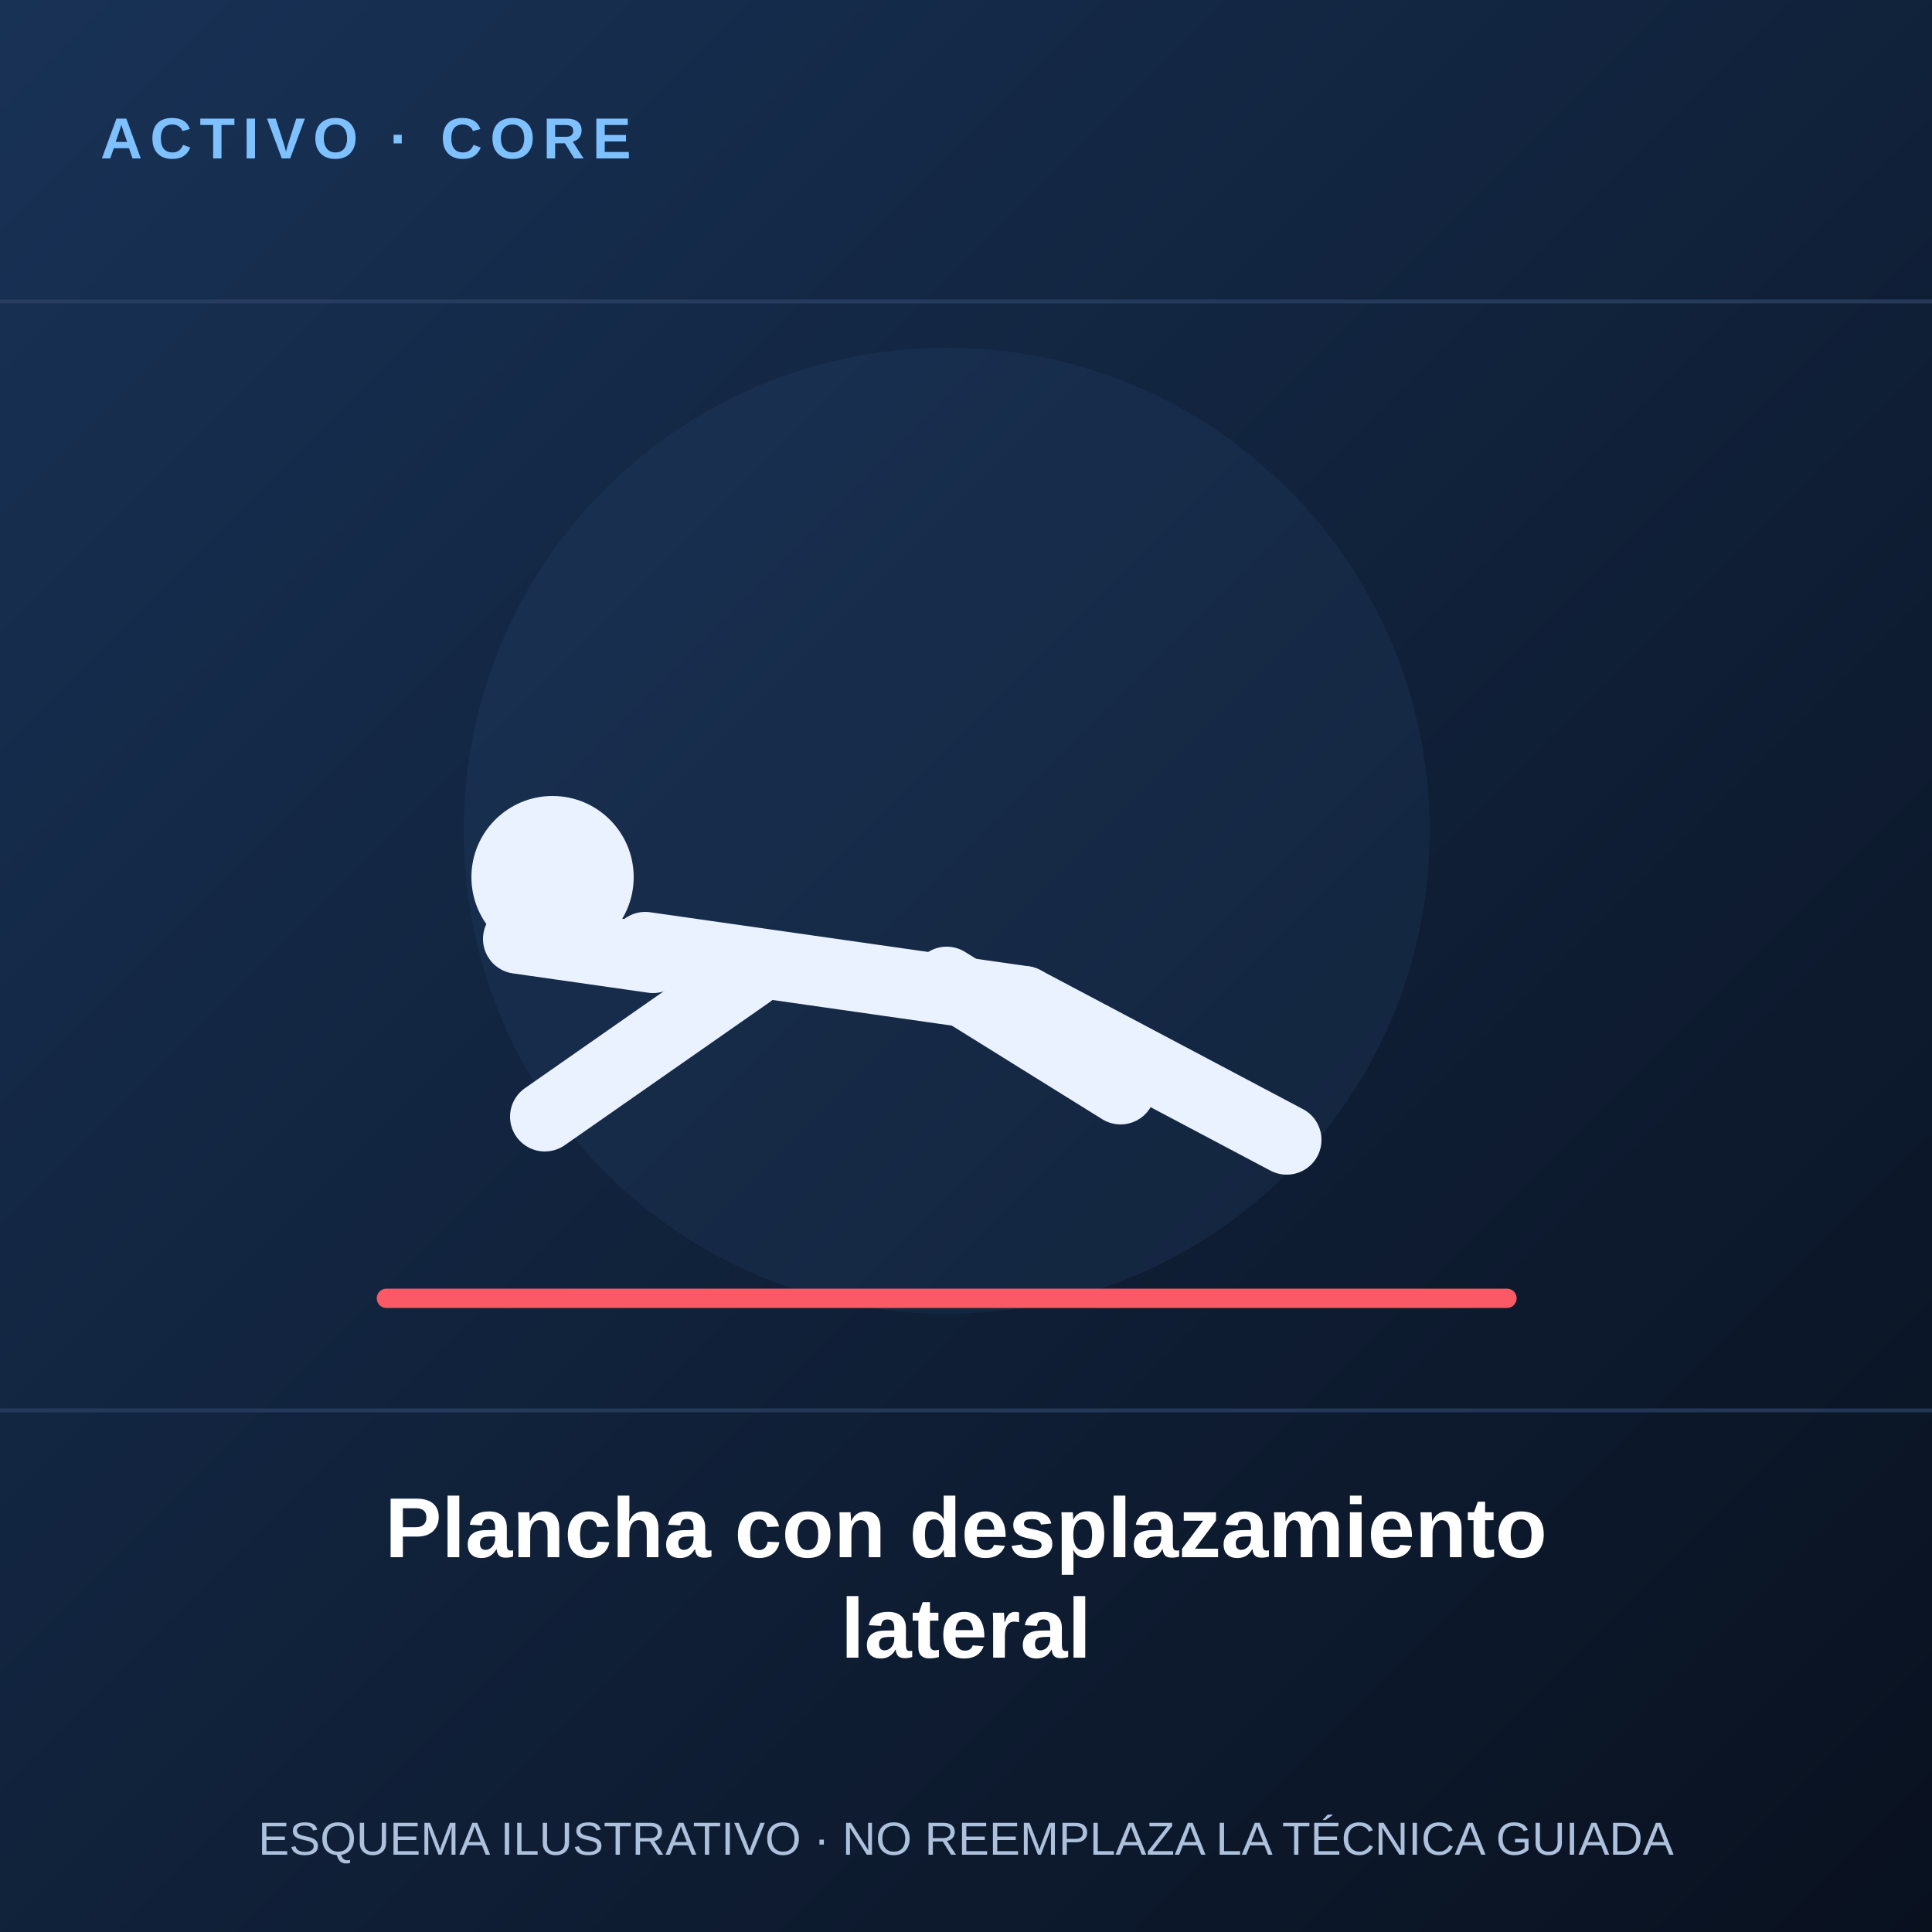
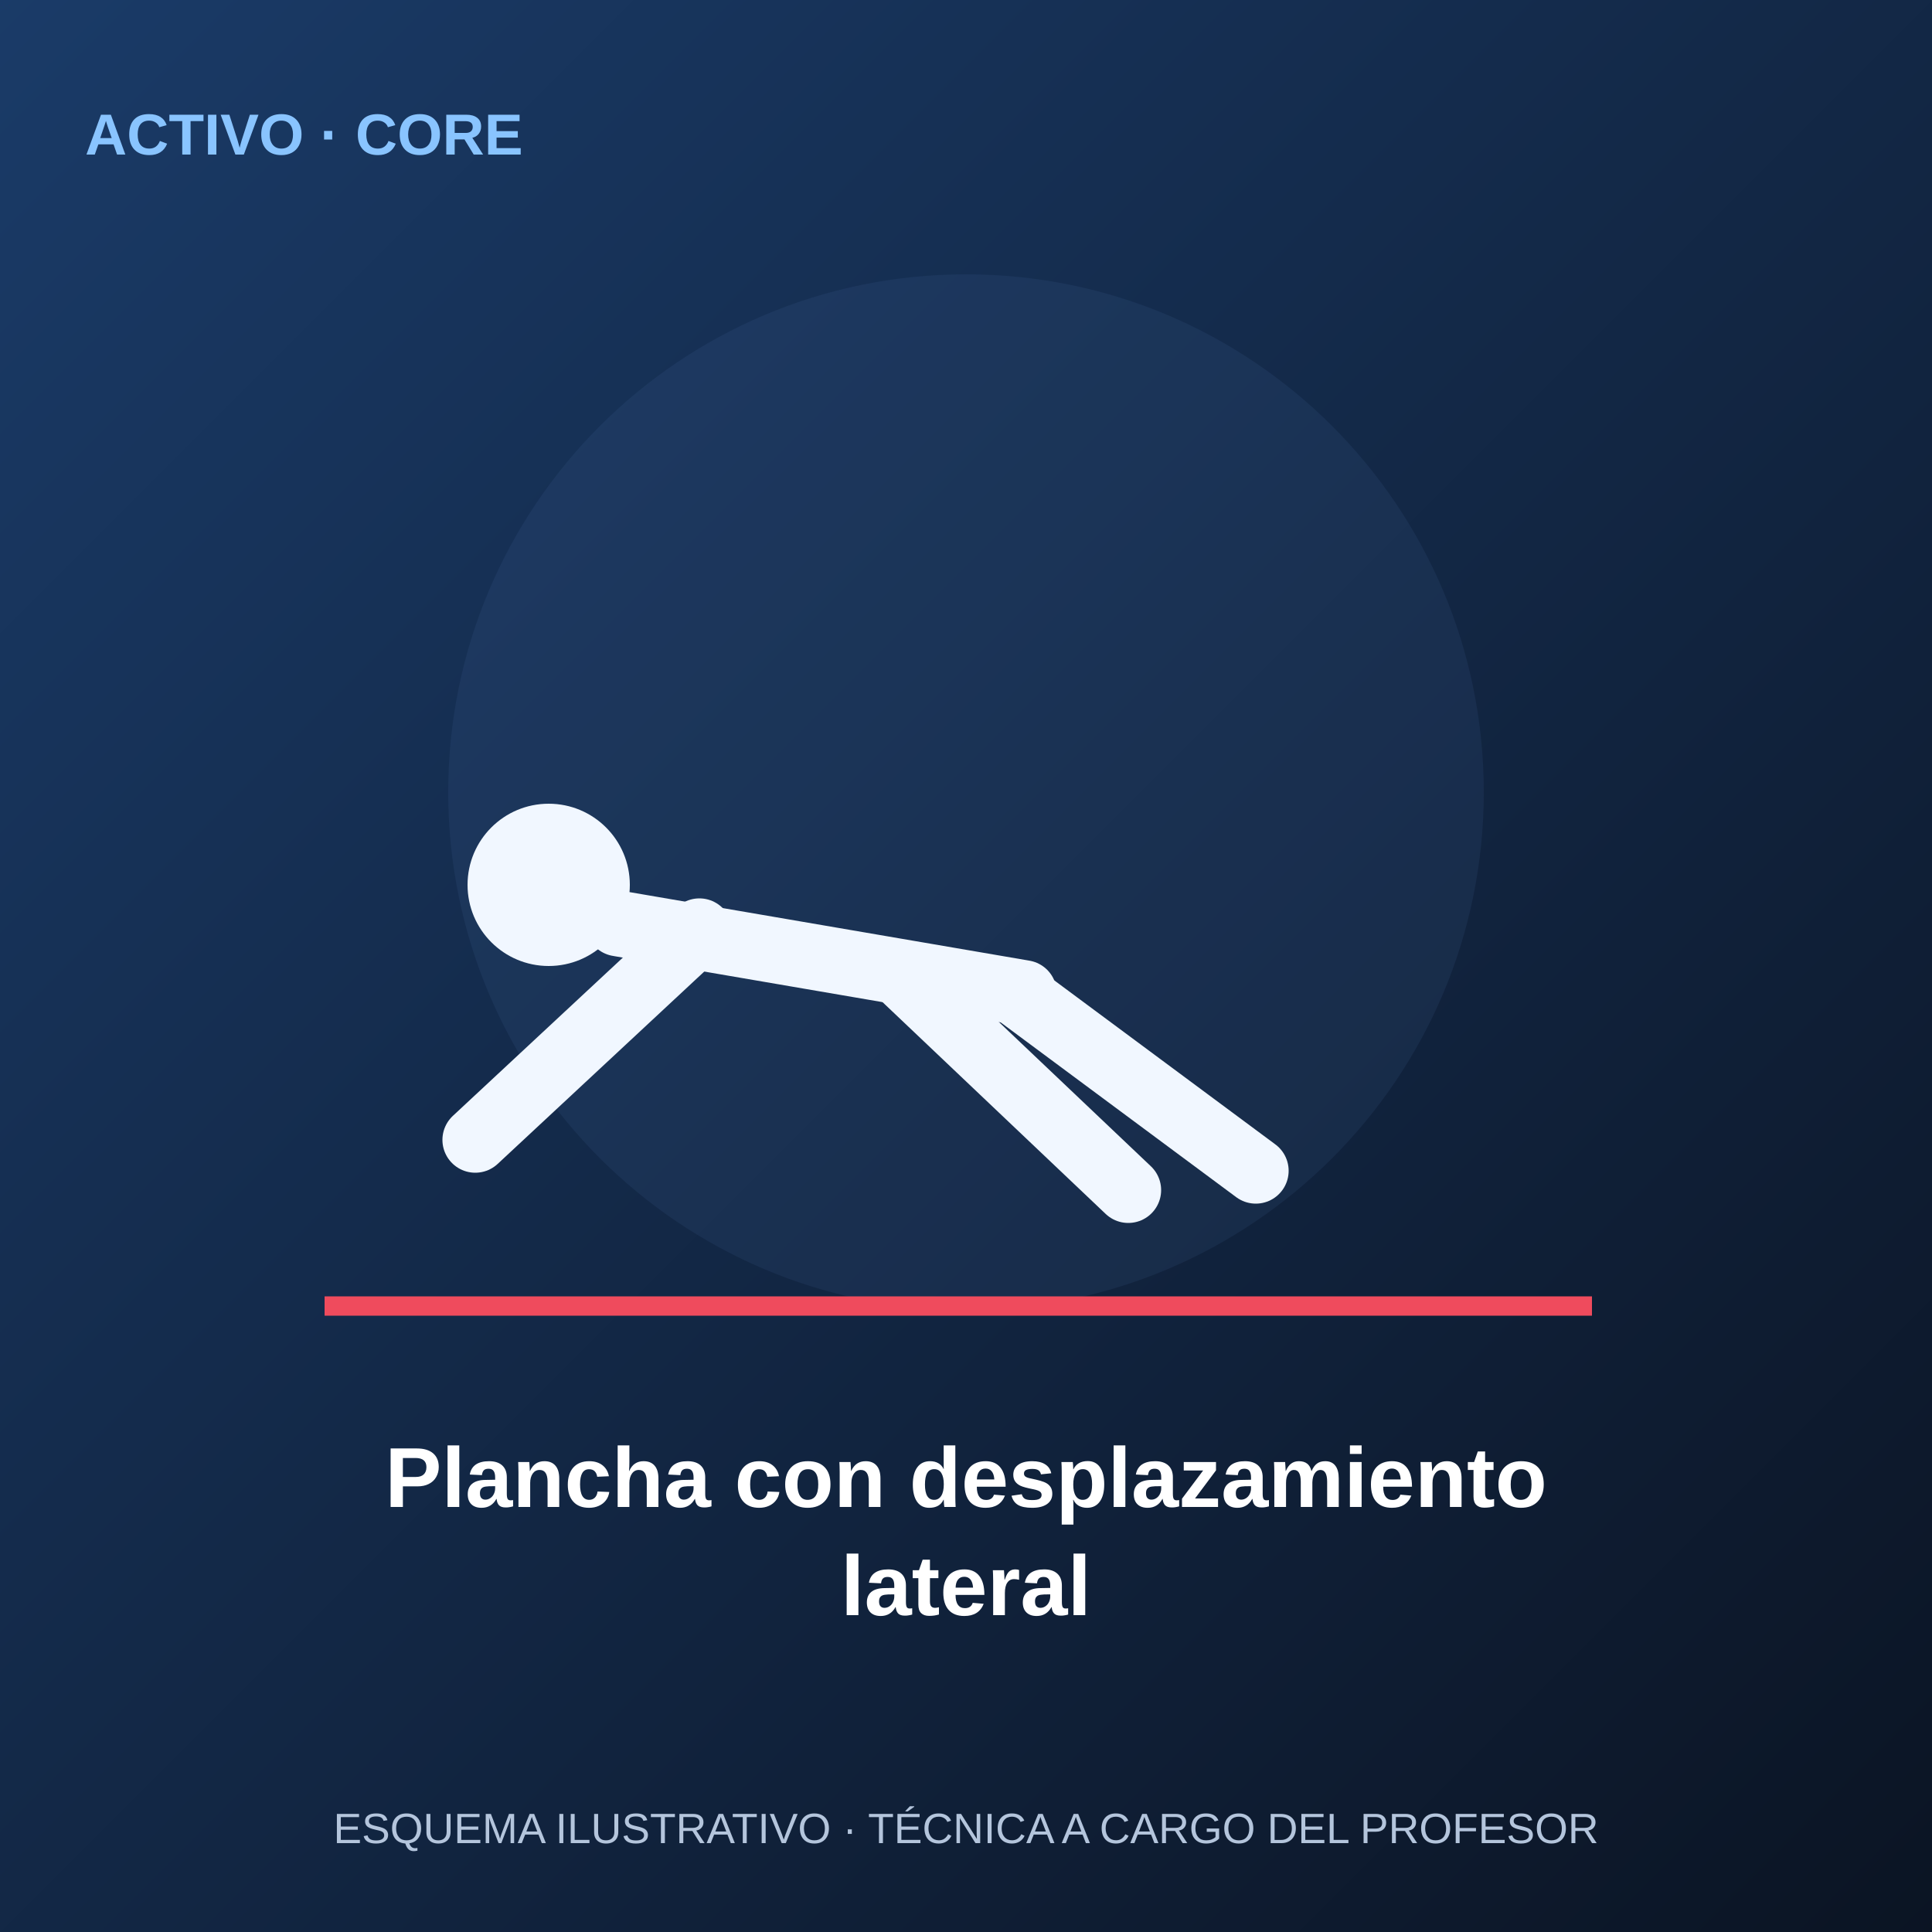
- <svg xmlns="http://www.w3.org/2000/svg" viewBox="0 0 500 500" width="500" height="500" role="img" aria-label="Ilustración esquemática: Plancha con desplazamiento lateral">
+ <svg xmlns="http://www.w3.org/2000/svg" width="500" height="500" viewBox="0 0 500 500" role="img" aria-label="Esquema de Plancha con desplazamiento lateral">
  <defs>
-     <linearGradient id="g" x1="0" y1="0" x2="1" y2="1">
-       <stop stop-color="#183256" />
-       <stop offset="1" stop-color="#09111f" />
+     <linearGradient id="a" x2="1" y2="1">
+       <stop stop-color="#1a3b68" />
+       <stop offset="1" stop-color="#0b1423" />
    </linearGradient>
  </defs>
-   <rect width="500" height="500" fill="url(#g)" />
-   <path d="M0 78H500 M0 365H500" stroke="#2d4367" opacity=".7" />
-   <circle cx="245" cy="215" r="125" fill="#2d4c7a" opacity=".18" />
-   <text x="26" y="41" fill="#7fc0ff" font-family="Arial,sans-serif" font-size="15" font-weight="700" letter-spacing="2">ACTIVO · CORE</text>
-   <path d="M100 336h290" stroke="#fa5965" stroke-width="5" stroke-linecap="round" />
-   <path d="M167 245 L265 259" fill="none" stroke="#eaf2ff" stroke-width="18" stroke-linecap="round" stroke-linejoin="round" />
-   <path d="M194 252 L141 289" fill="none" stroke="#eaf2ff" stroke-width="18" stroke-linecap="round" stroke-linejoin="round" />
-   <path d="M245 254 L290 282" fill="none" stroke="#eaf2ff" stroke-width="18" stroke-linecap="round" stroke-linejoin="round" />
-   <path d="M265 259 L333 295" fill="none" stroke="#eaf2ff" stroke-width="18" stroke-linecap="round" stroke-linejoin="round" />
-   <path d="M169 248 L134 243" fill="none" stroke="#eaf2ff" stroke-width="18" stroke-linecap="round" stroke-linejoin="round" />
-   <circle cx="143" cy="227" r="21" fill="#eaf2ff" />
-   <text x="250" y="403" font-family="Arial, sans-serif" font-size="22" font-weight="bold" text-anchor="middle" fill="white">Plancha con desplazamiento</text>
-   <text x="250" y="429" font-family="Arial, sans-serif" font-size="22" font-weight="bold" text-anchor="middle" fill="white">lateral</text>
-   <text x="250" y="480" text-anchor="middle" font-family="Arial,sans-serif" font-size="12" fill="#adc1dd">ESQUEMA ILUSTRATIVO · NO REEMPLAZA LA TÉCNICA GUIADA</text>
+   <rect width="500" height="500" fill="url(#a)" />
+   <circle cx="250" cy="205" r="134" fill="#5c80c3" opacity=".1" />
+   <text x="22" y="40" font-size="15" font-family="Arial,sans-serif" fill="#89c4ff" font-weight="bold">ACTIVO · CORE</text>
+   <path d="M84 338h328" stroke="#ef4b5d" stroke-width="5" />
+   <path d="M160 239 L265 257" stroke="#f1f7ff" stroke-width="17" stroke-linejoin="round" stroke-linecap="round" fill="none" />
+   <path d="M181 241 L123 295" stroke="#f1f7ff" stroke-width="17" stroke-linejoin="round" stroke-linecap="round" fill="none" />
+   <path d="M263 257 L325 303" stroke="#f1f7ff" stroke-width="17" stroke-linejoin="round" stroke-linecap="round" fill="none" />
+   <path d="M233 252 L292 308" stroke="#f1f7ff" stroke-width="17" stroke-linejoin="round" stroke-linecap="round" fill="none" />
+   <circle cx="142" cy="229" r="21" fill="#f1f7ff" />
+   <text x="250" y="390" fill="white" font-family="Arial,sans-serif" font-size="22" font-weight="bold" text-anchor="middle">Plancha con desplazamiento</text>
+   <text x="250" y="418" fill="white" font-family="Arial,sans-serif" font-size="22" font-weight="bold" text-anchor="middle">lateral</text>
+   <text x="250" y="477" text-anchor="middle" font-family="Arial,sans-serif" font-size="11" fill="#b4c5dc">ESQUEMA ILUSTRATIVO · TÉCNICA A CARGO DEL PROFESOR</text>
</svg>
